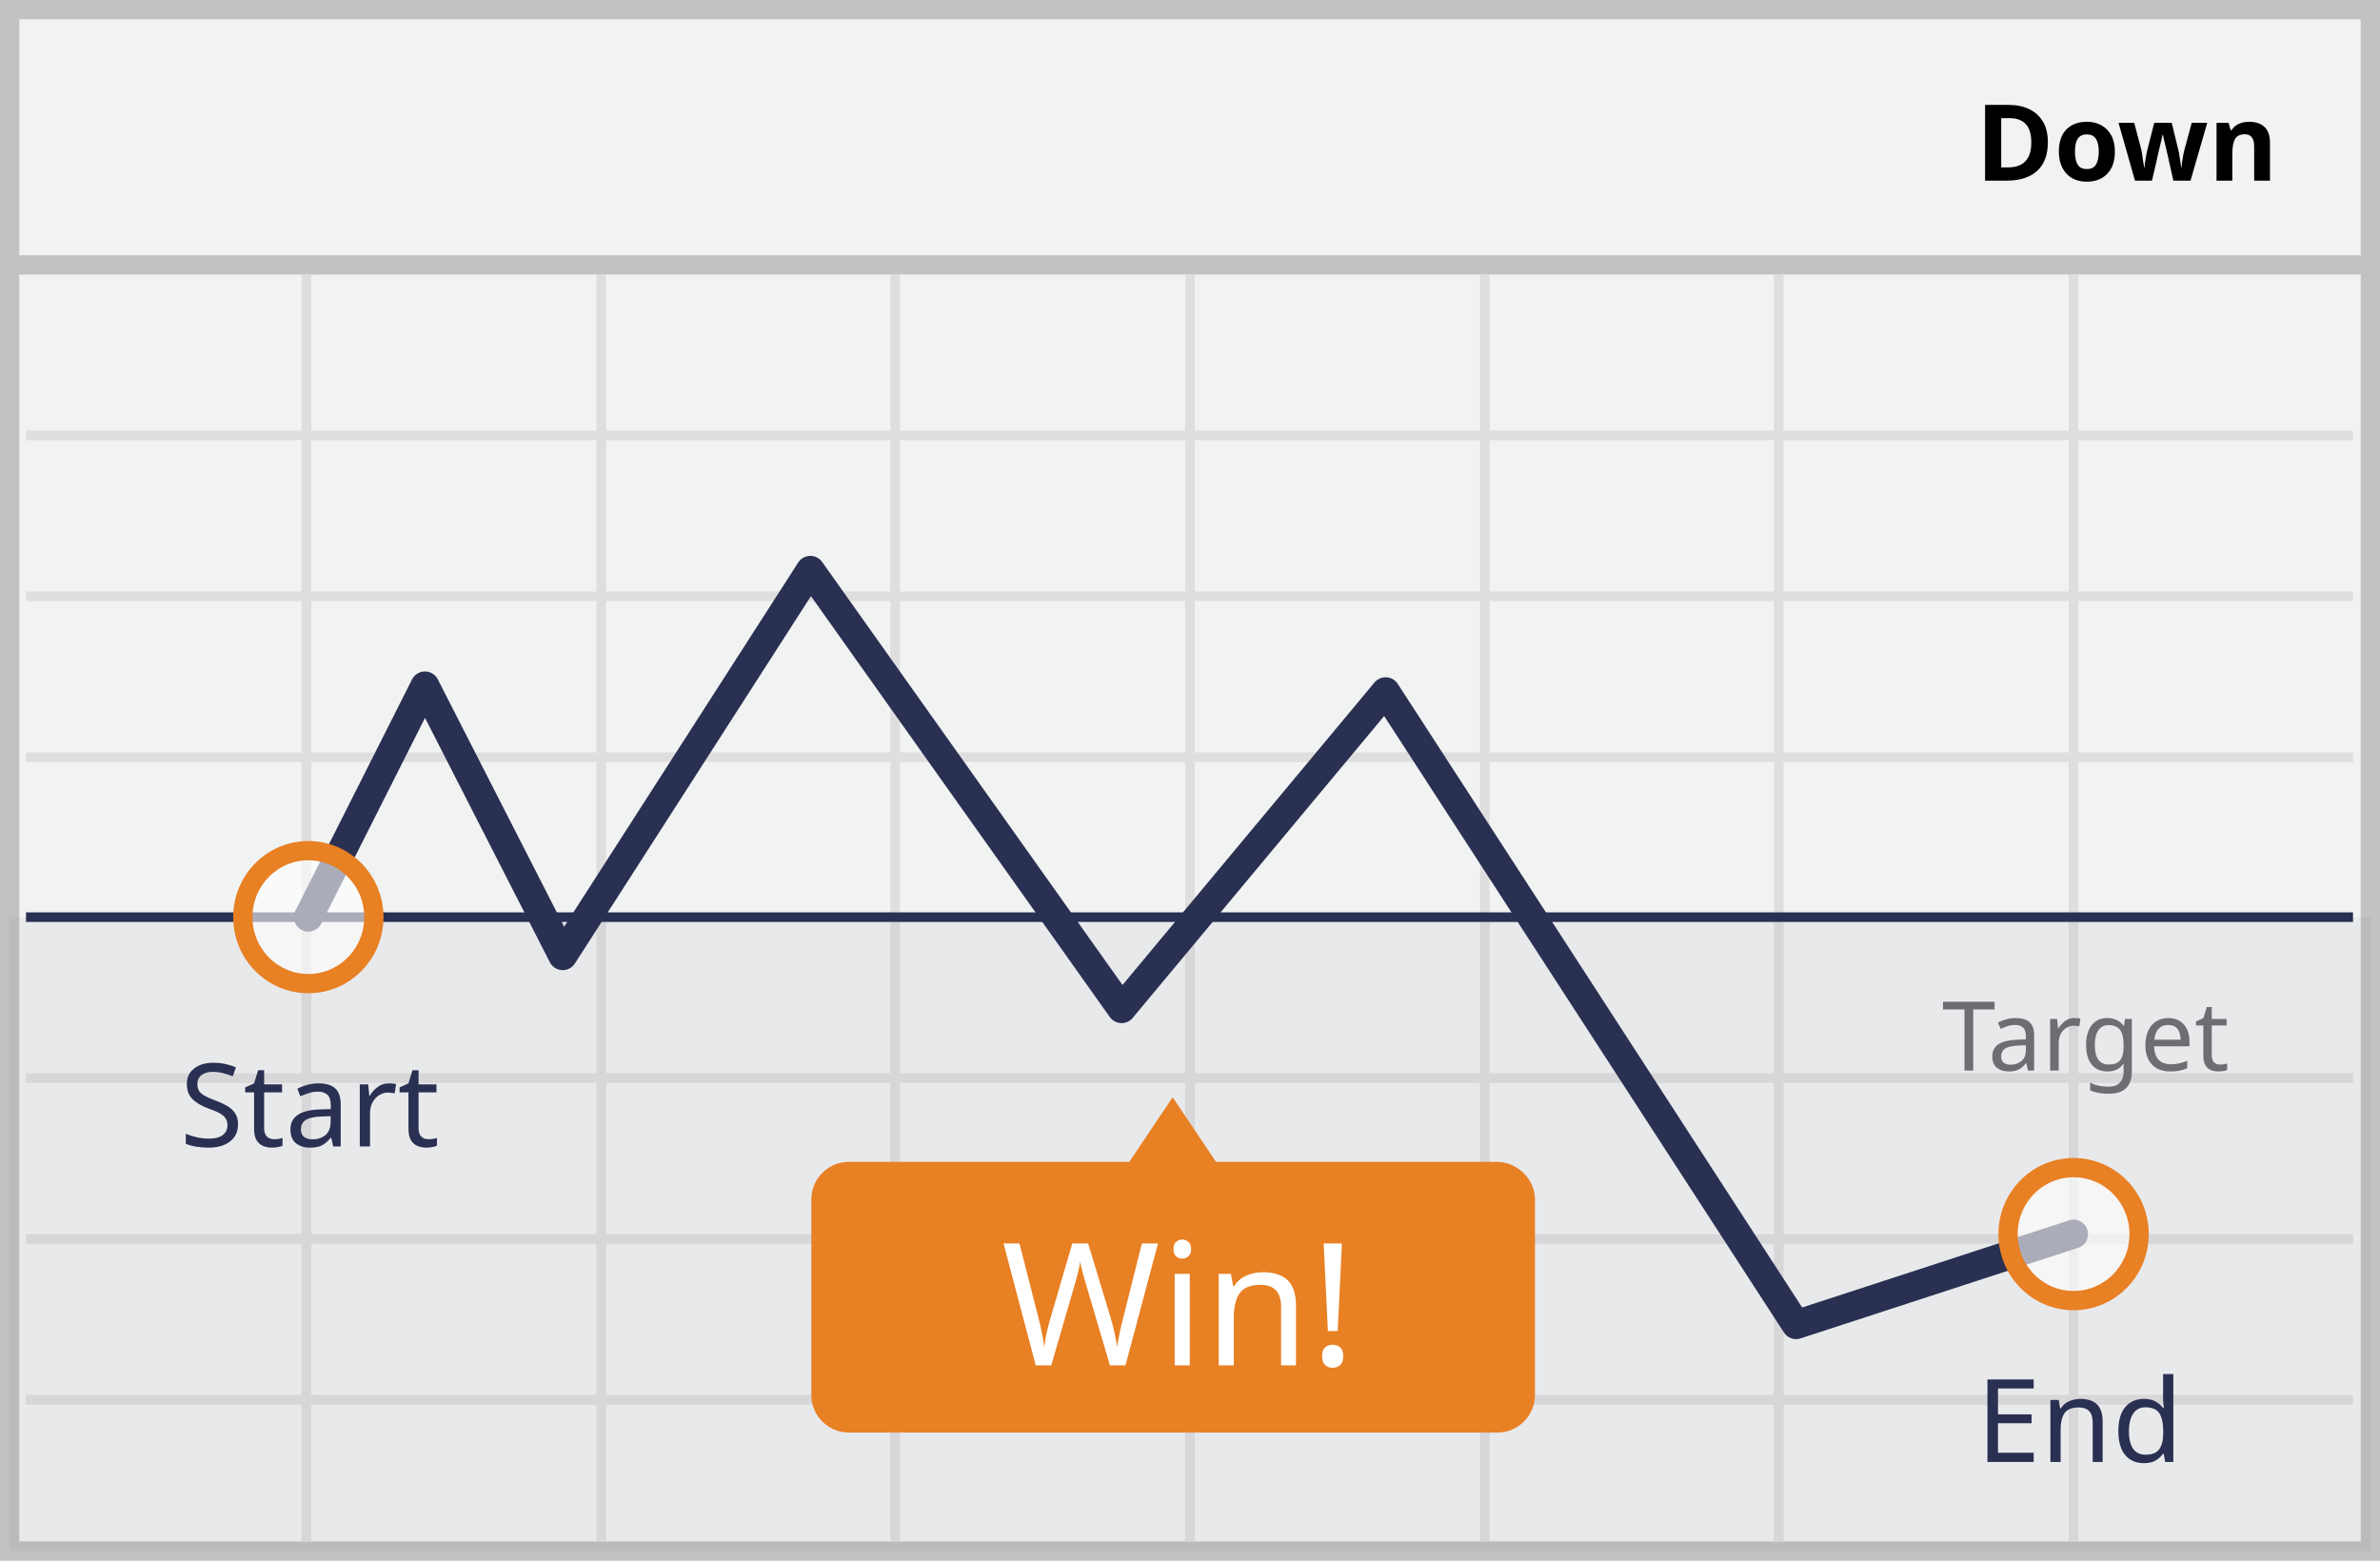
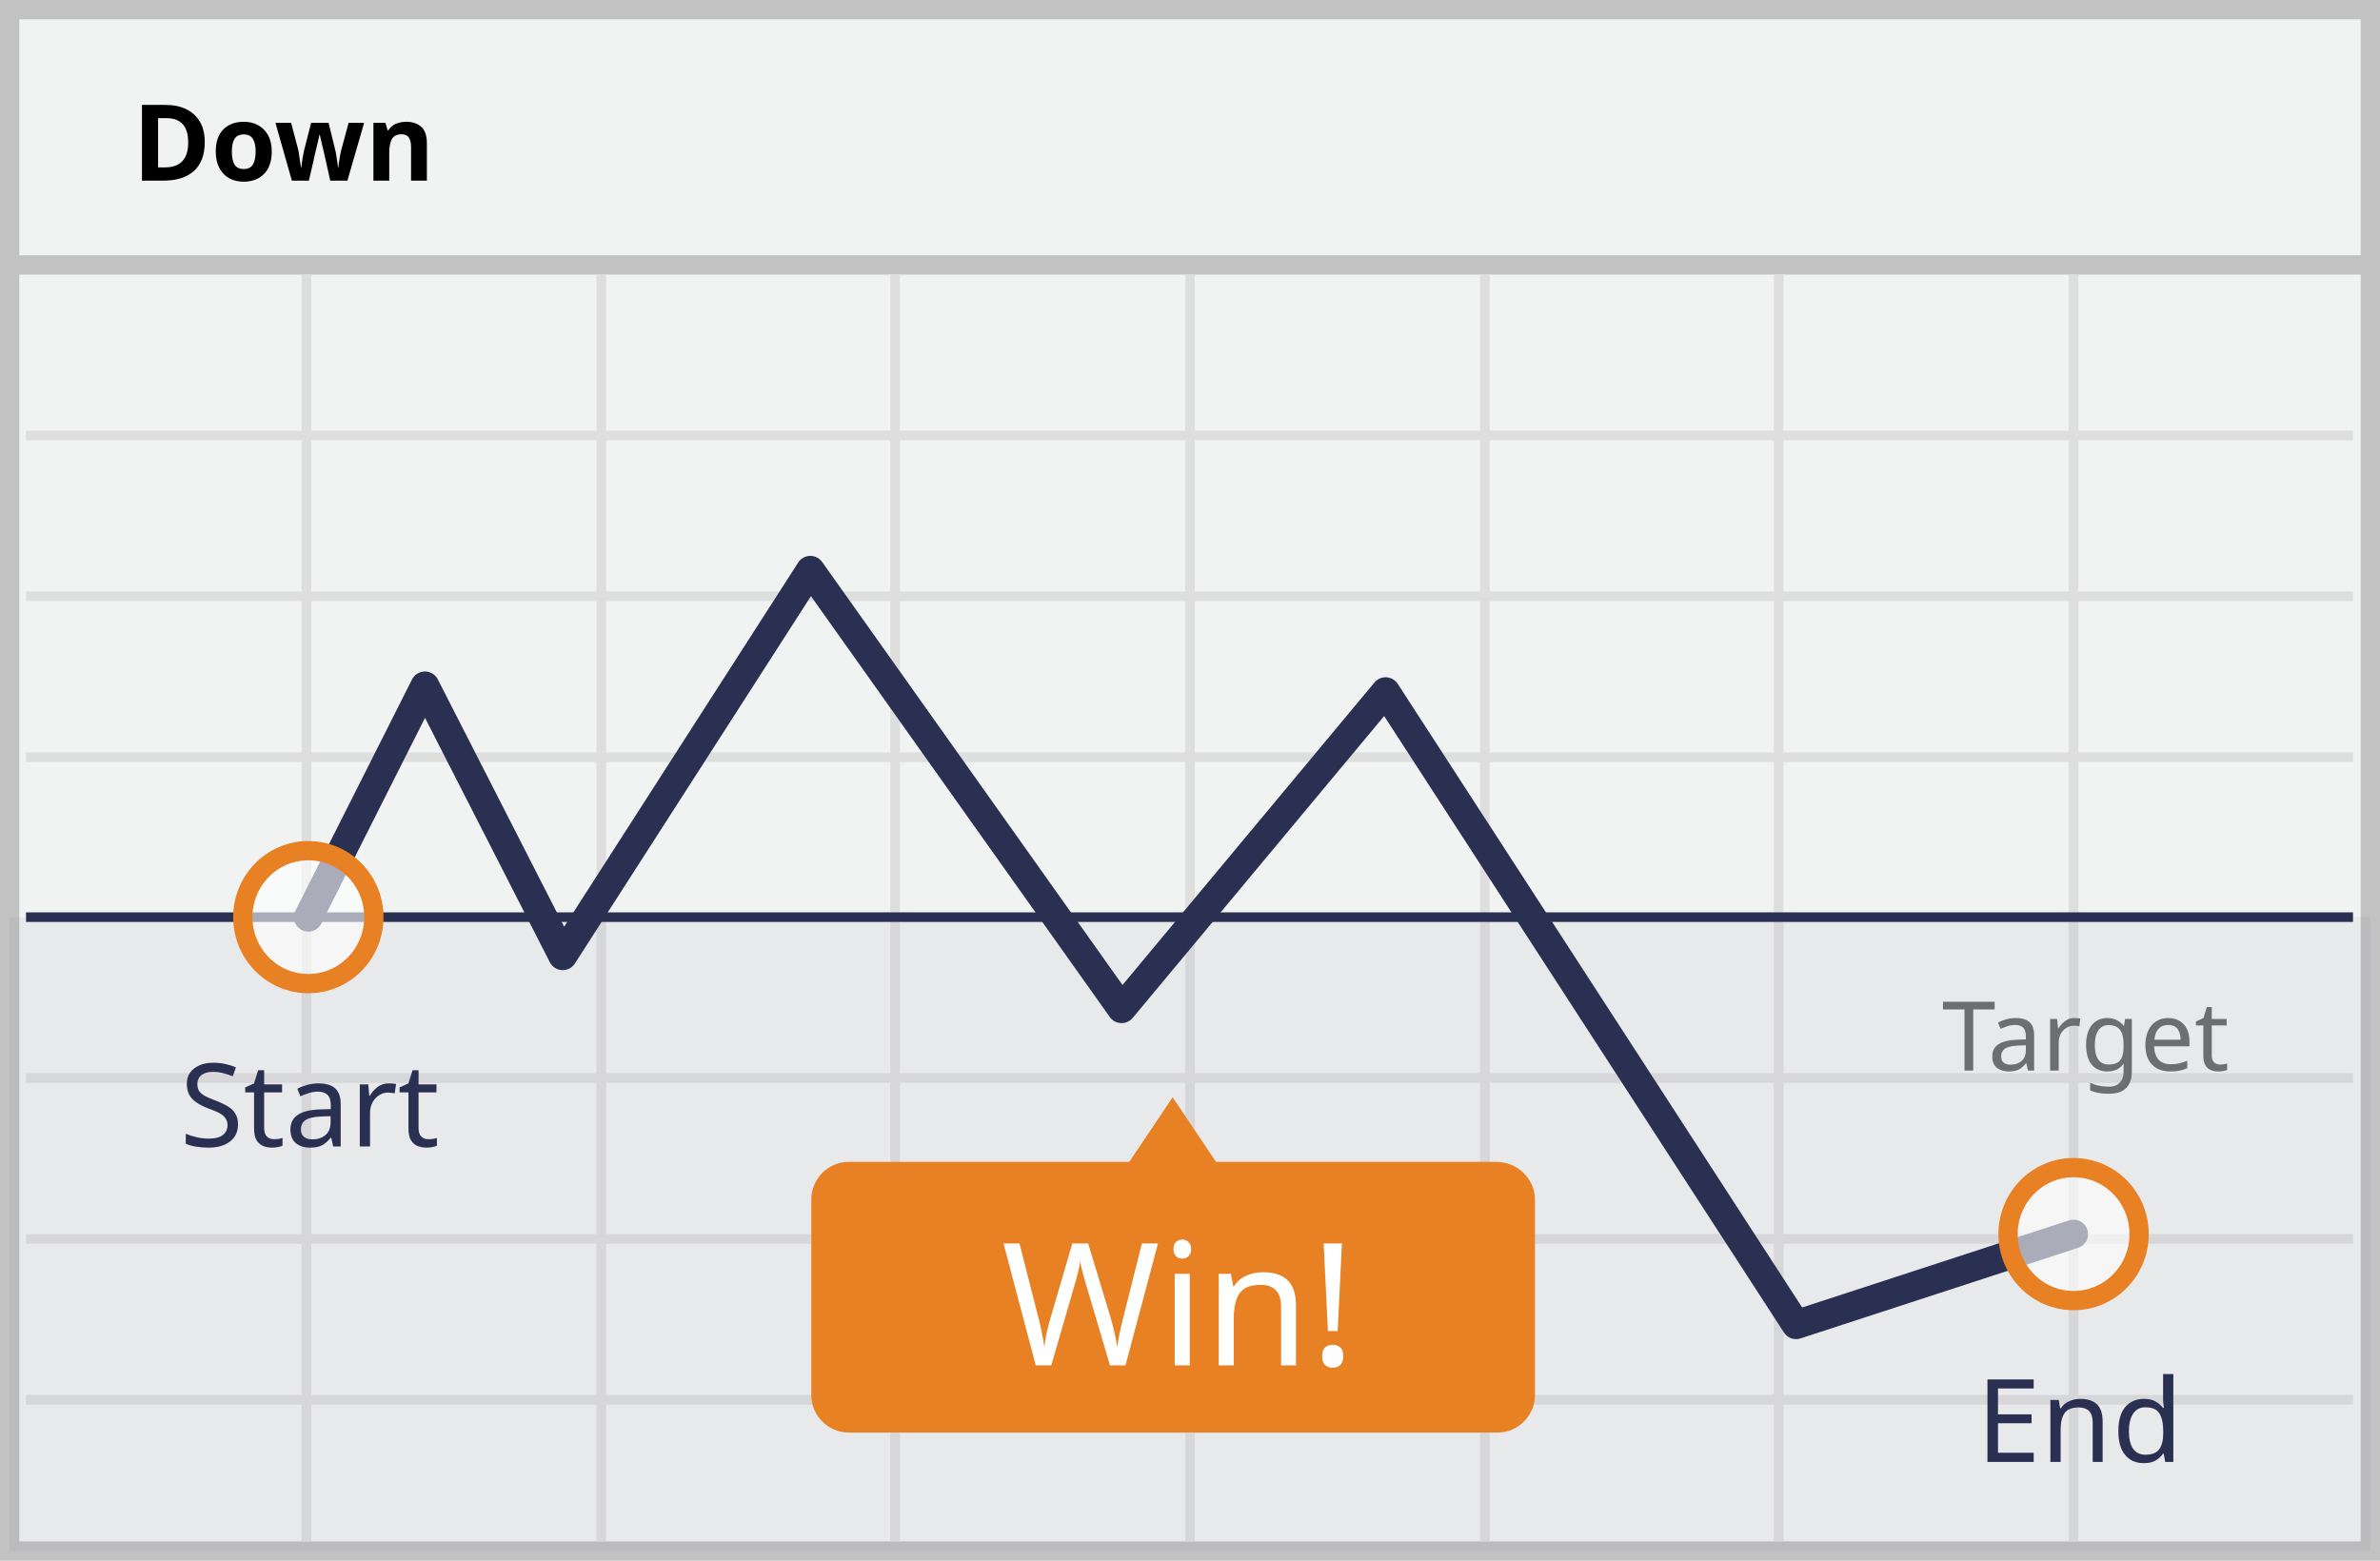
<svg xmlns="http://www.w3.org/2000/svg" version="1.1" id="Layer_1" x="0px" y="0px" viewBox="0 0 247 162" style="enable-background:new 0 0 247 162;" xml:space="preserve">
  <style type="text/css">
	.st0{fill:#F1F2F2;stroke:#C2C2C2;stroke-width:2;stroke-miterlimit:10;}
	.st1{font-family:'Roboto-Bold';}
	.st2{font-size:12px;}
	.st3{font-family:'Roboto-Regular';}
	.st4{font-size:11px;font-weight:bold;}
	.st5{fill:none;stroke:#DFDEDE;stroke-miterlimit:10;}
	.st6{fill:none;stroke:#2A3052;stroke-linejoin:round;stroke-miterlimit:10;}
	.st7{opacity:5.000000e-02;fill:#2A3052;}
	.st8{fill:#2A3052;}
	.st9{fill:none;stroke:#2A3052;stroke-width:3;stroke-linecap:round;stroke-linejoin:round;stroke-miterlimit:10;}
	.st10{fill:#6D6E71;}
	.st11{font-family:'Roboto-Italic';}
	.st12{font-size:10px;}
	.st13{fill:#E88024;}
	.st14{fill:#FFFFFF;}
	.st15{font-size:17.723px;}
	.st16{opacity:0.6;}
	.st17{fill:none;stroke:#E88024;stroke-width:2;stroke-miterlimit:10;}
</style>
  <g>
    <rect x="1" y="1" class="st0" width="245" height="160" />
    <line class="st0" x1="0.9" y1="27.5" x2="245.9" y2="27.5" />
-     <text transform="matrix(1 0 0 1 205.0309 18.75)" class="st3 st4">Down</text>
+     <text transform="matrix(1 0 0 1 13.75 18.75)" class="st3 st4">Down</text>
    <g>
      <line class="st5" x1="2.7" y1="45.2" x2="244.2" y2="45.2" />
      <line class="st5" x1="2.7" y1="61.9" x2="244.2" y2="61.9" />
      <line class="st5" x1="2.7" y1="78.6" x2="244.2" y2="78.6" />
      <line class="st5" x1="2.7" y1="111.9" x2="244.2" y2="111.9" />
      <line class="st5" x1="2.7" y1="128.6" x2="244.2" y2="128.6" />
      <line class="st5" x1="2.7" y1="145.3" x2="244.2" y2="145.3" />
      <line class="st5" x1="31.8" y1="28.5" x2="31.8" y2="160" />
      <line class="st5" x1="62.4" y1="28.5" x2="62.4" y2="160" />
      <line class="st5" x1="92.9" y1="28.5" x2="92.9" y2="160" />
      <line class="st5" x1="123.5" y1="28.5" x2="123.5" y2="160" />
      <line class="st5" x1="154.1" y1="28.5" x2="154.1" y2="160" />
      <line class="st5" x1="184.6" y1="28.5" x2="184.6" y2="160" />
      <line class="st5" x1="215.2" y1="28.5" x2="215.2" y2="160" />
      <line class="st6" x1="2.7" y1="95.2" x2="244.2" y2="95.2" />
    </g>
    <rect x="1" y="95.2" class="st7" width="245" height="65.8" />
    <text transform="matrix(1 0 0 1 205.1053 151.75)" class="st8 st3 st2">End</text>
    <polyline class="st9" points="32,95.2 44.1,71.2 58.4,99.2 84.1,59.2 116.4,104.7 143.8,71.8 186.4,137.5 215.2,128.1  " />
    <g>
      <text transform="matrix(1 0 0 1 201.5511 111.1252)" class="st10 st11 st12">Target</text>
    </g>
    <text transform="matrix(1 0 0 1 18.6719 119)" class="st8 st3 st2">Start</text>
    <g>
      <path class="st13" d="M155.3,120.6h-29.1l-4.5-6.7l-4.5,6.7H88.1c-2.2,0-3.9,1.8-3.9,3.9v20.3c0,2.2,1.8,3.9,3.9,3.9h67.3    c2.2,0,3.9-1.8,3.9-3.9v-20.3C159.3,122.4,157.5,120.6,155.3,120.6z" />
      <g>
        <text transform="matrix(1 0 0 1 103.9283 141.7256)" class="st14 st1 st15">Win!</text>
      </g>
    </g>
    <g>
      <g class="st16">
        <ellipse class="st14" cx="32" cy="95.2" rx="6.8" ry="6.9" />
      </g>
      <g>
        <ellipse class="st17" cx="32" cy="95.2" rx="6.8" ry="6.9" />
      </g>
    </g>
    <g>
      <g class="st16">
        <ellipse class="st14" cx="215.2" cy="128.1" rx="6.8" ry="6.9" />
      </g>
      <g>
        <ellipse class="st17" cx="215.2" cy="128.1" rx="6.8" ry="6.9" />
      </g>
    </g>
  </g>
</svg>
